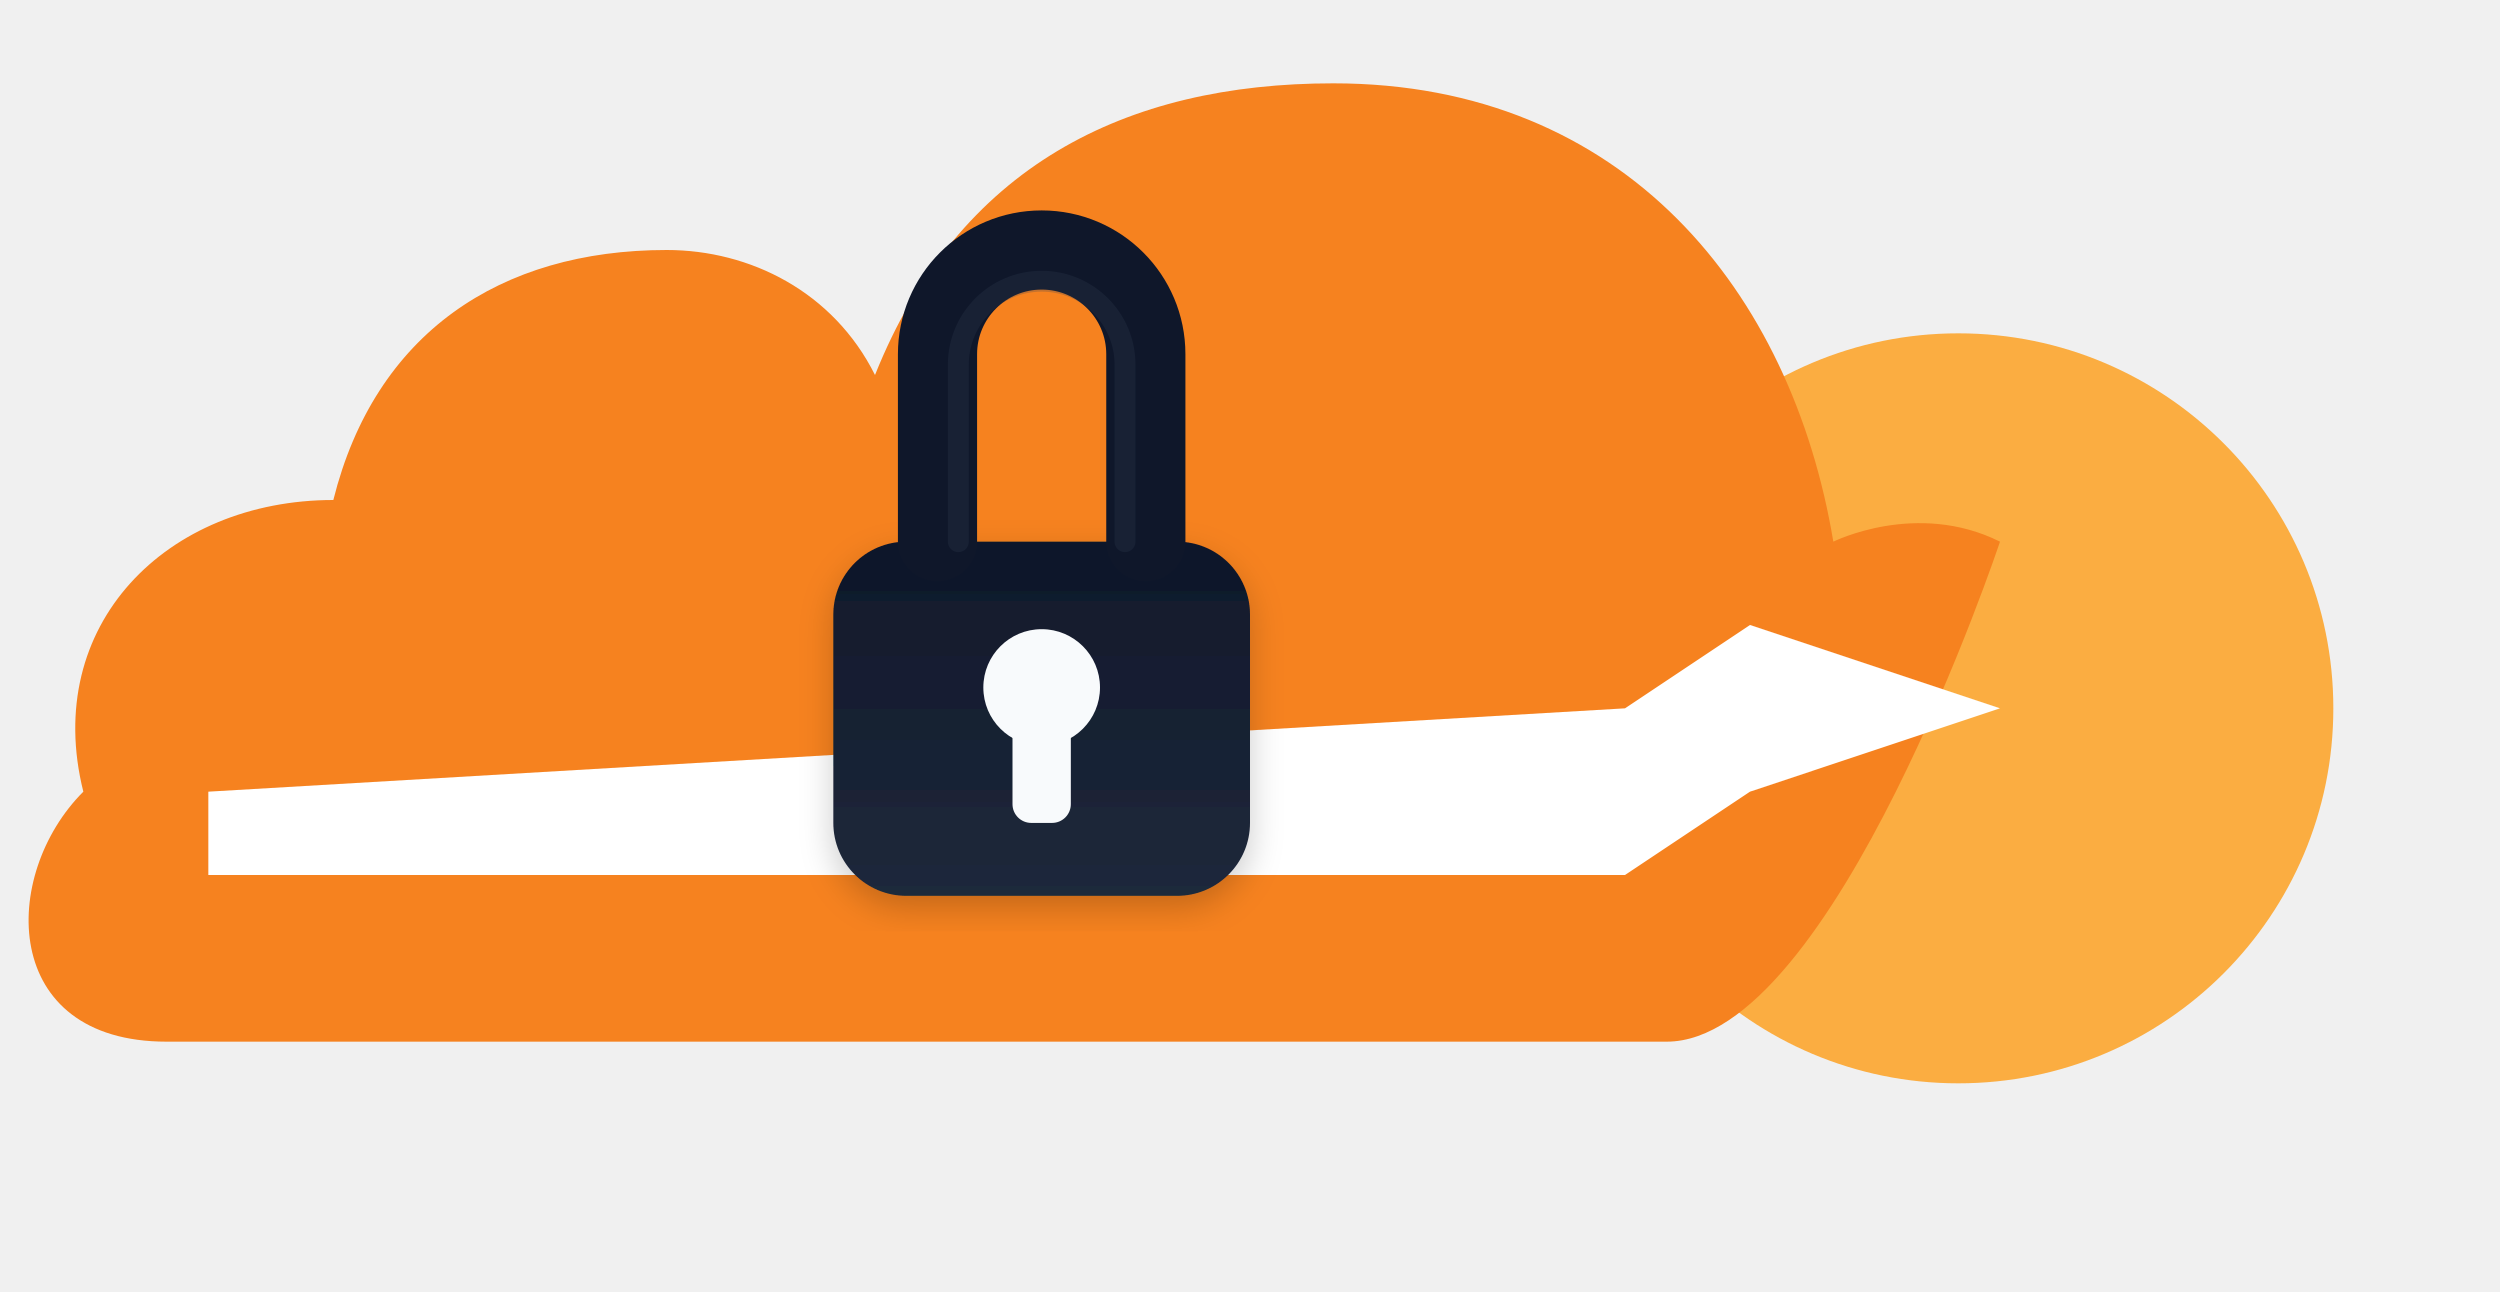
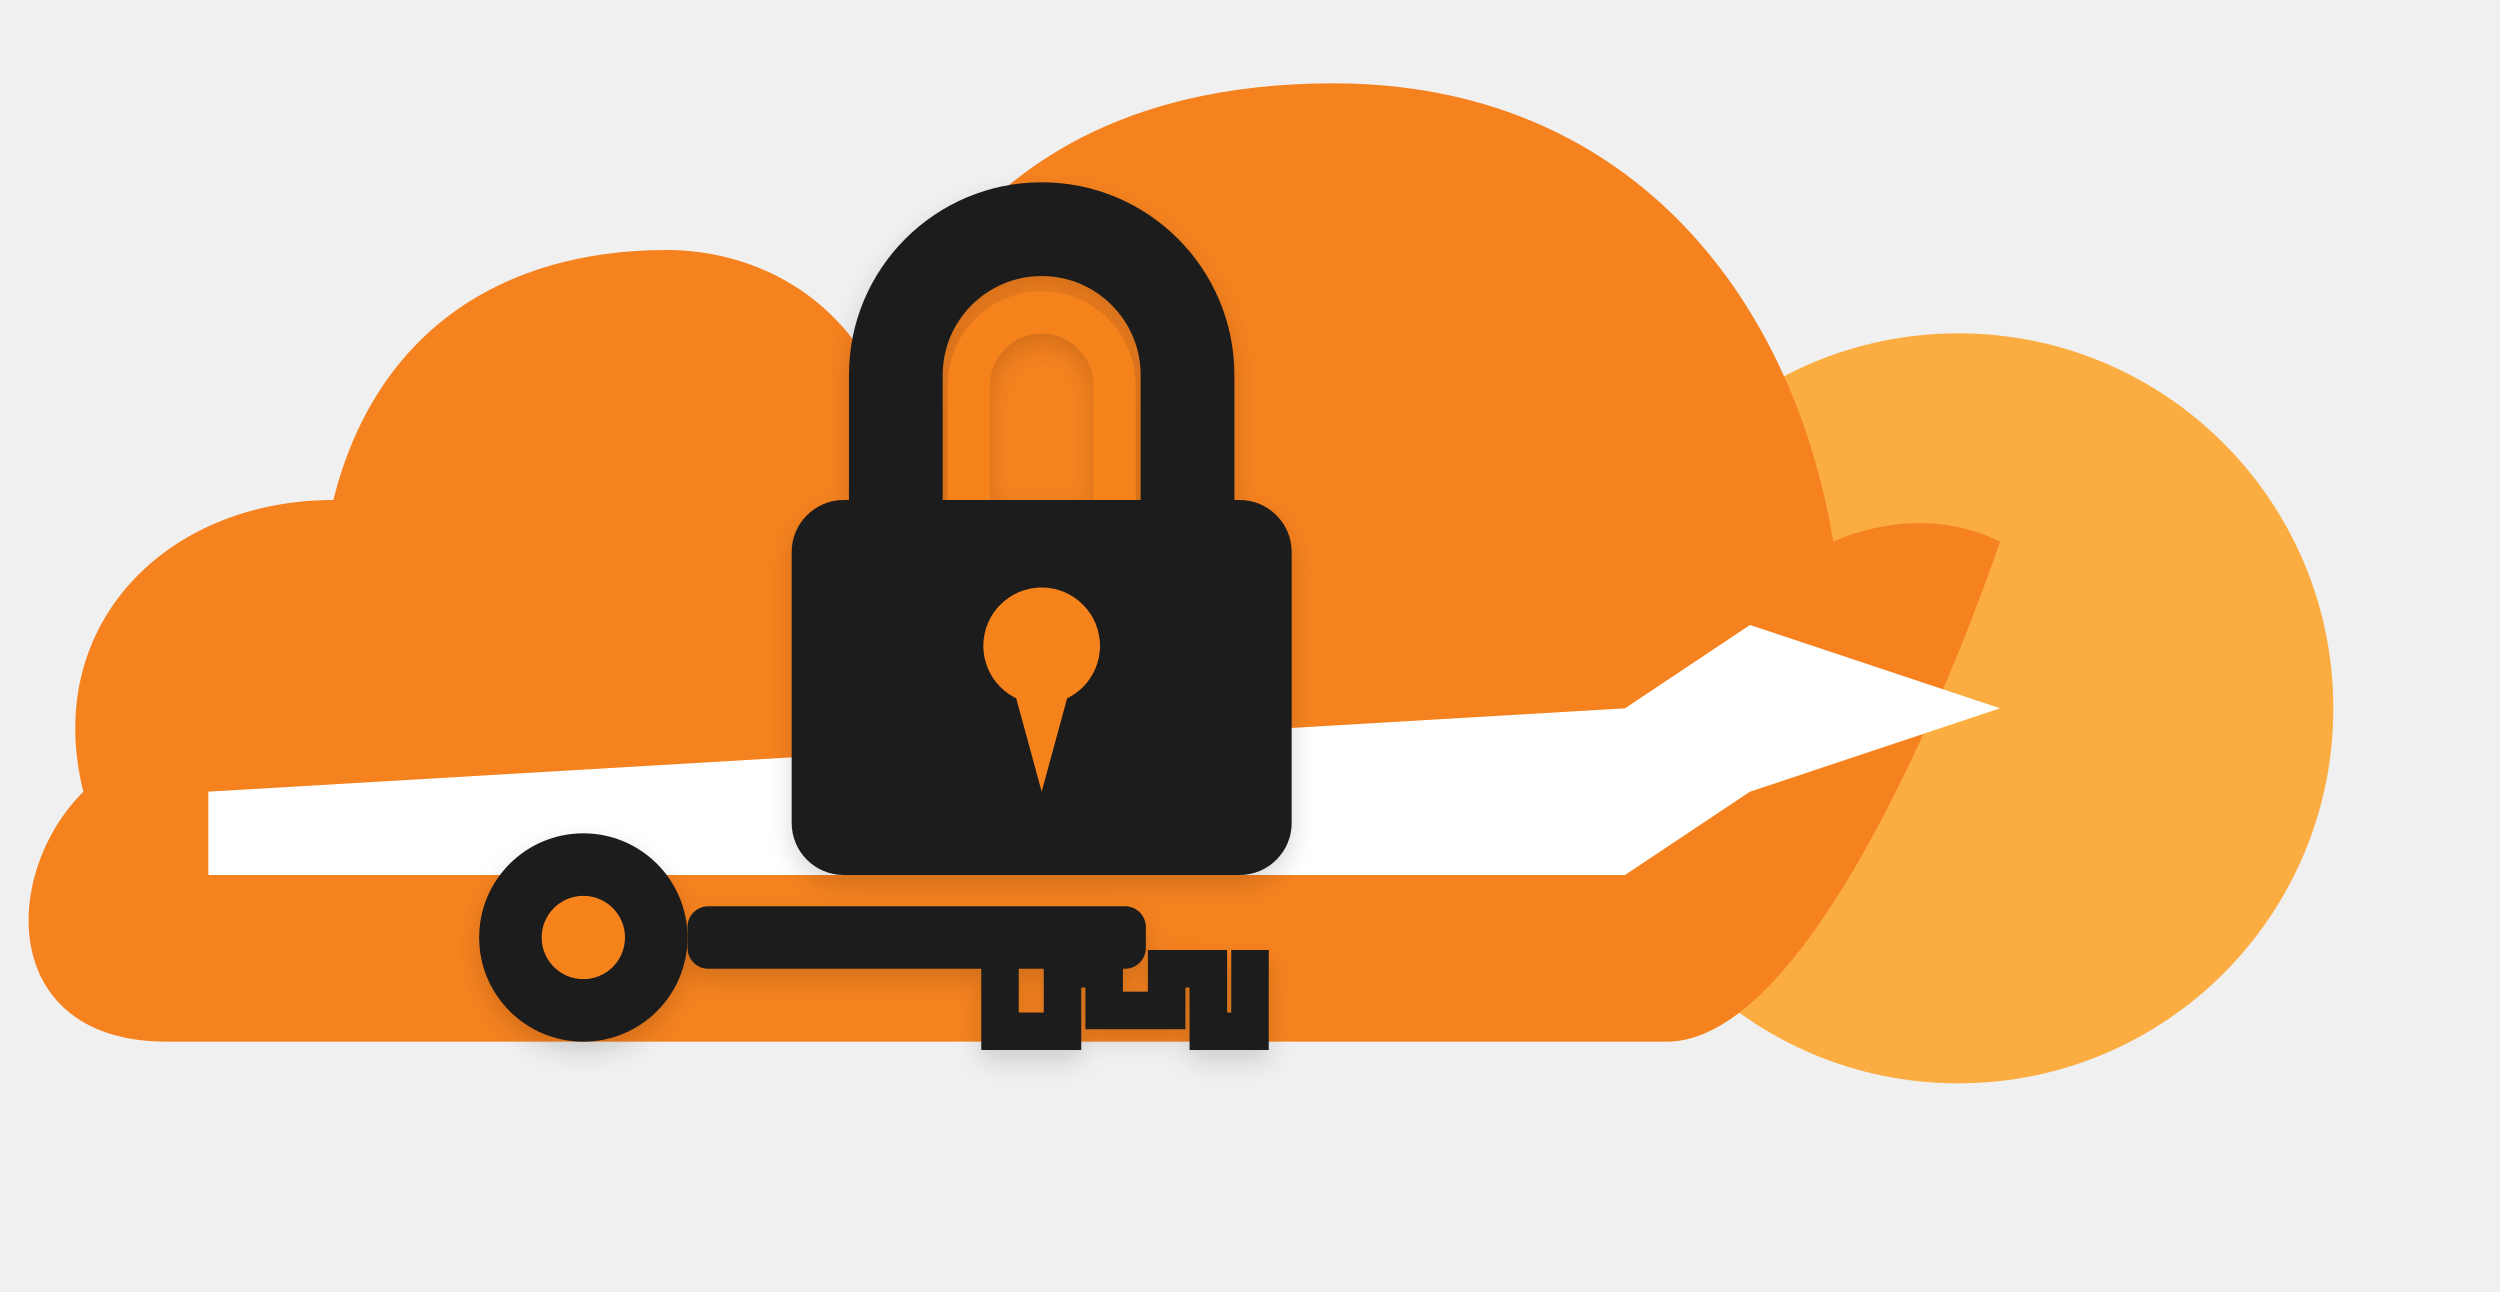
<svg xmlns="http://www.w3.org/2000/svg" viewBox="0 0 120 62" width="120" height="62">
  <defs>
-     <linearGradient id="lk" x1="0%" y1="0%" x2="0%" y2="100%">
-       <stop offset="0%" stop-color="#0F172A" />
-       <stop offset="100%" stop-color="#1E293B" />
-     </linearGradient>
    <filter id="ds">
-       <feDropShadow dx="0" dy=".6" stdDeviation=".8" flood-color="#000" flood-opacity=".2" />
+       <feDropShadow dx="0" dy=".5" stdDeviation=".6" flood-color="#000" flood-opacity=".15" />
    </filter>
  </defs>
  <ellipse cx="94" cy="34" rx="18" ry="18" fill="#FBAD41" />
  <path d="     M8 50     C0 50 0 42 4 38     C2 30 8 24 16 24     C18 16 24 12 32 12     C36 12 40 14 42 18     C46 8 54 4 64 4     C78 4 86 14 88 26     C88 26 92 24 96 26     C96 26 88 50 80 50     Z   " fill="#F6821F" />
  <path d="     M10 42     L78 42     L84 38     L96 34     L84 30     L78 34     L10 38     Z   " fill="#fff" />
-   <rect x="40" y="26" width="20" height="17" rx="3.5" fill="url(#lk)" filter="url(#ds)" />
-   <path d="M45 26V17a5 5 0 0 1 10 0v9" fill="none" stroke="#0F172A" stroke-width="3.8" stroke-linecap="round" />
-   <path d="M46 26V17.5a4 4 0 0 1 8 0V26" fill="none" stroke="#334155" stroke-width="1" stroke-linecap="round" opacity=".25" />
-   <circle cx="50" cy="33" r="2.8" fill="#F8FAFC" />
-   <rect x="48.6" y="34" width="2.8" height="5.5" rx=".9" fill="#F8FAFC" />
+   <g filter="url(#ds)">
+     <path d="M43 24v-6a7 7 0 0 1 14 0v6" fill="none" stroke="#1a1a1a" stroke-width="4.5" stroke-linecap="round" />
+     <path d="M46.5 24v-5.5a3.5 3.5 0 0 1 7 0V24" fill="none" stroke="#F6821F" stroke-width="2" stroke-linecap="butt" />
+     <rect x="38" y="24" width="24" height="18" rx="2.5" fill="#1a1a1a" />
+     <circle cx="50" cy="31" r="2.8" fill="#F6821F" />
+     <path d="M48.5 32.5 L50 38 L51.5 32.5 Z" fill="#F6821F" />
+     <circle cx="28" cy="45" r="5" fill="#1a1a1a" />
+     <circle cx="28" cy="45" r="2" fill="#F6821F" />
+     <rect x="33" y="43.5" width="22" height="3" rx="1" fill="#1a1a1a" />
+     <path d="M48 46.5v3h3v-3h2v2h3v-2h2v3h2v-3" fill="none" stroke="#1a1a1a" stroke-width="1.8" stroke-linecap="square" />
+   </g>
</svg>
